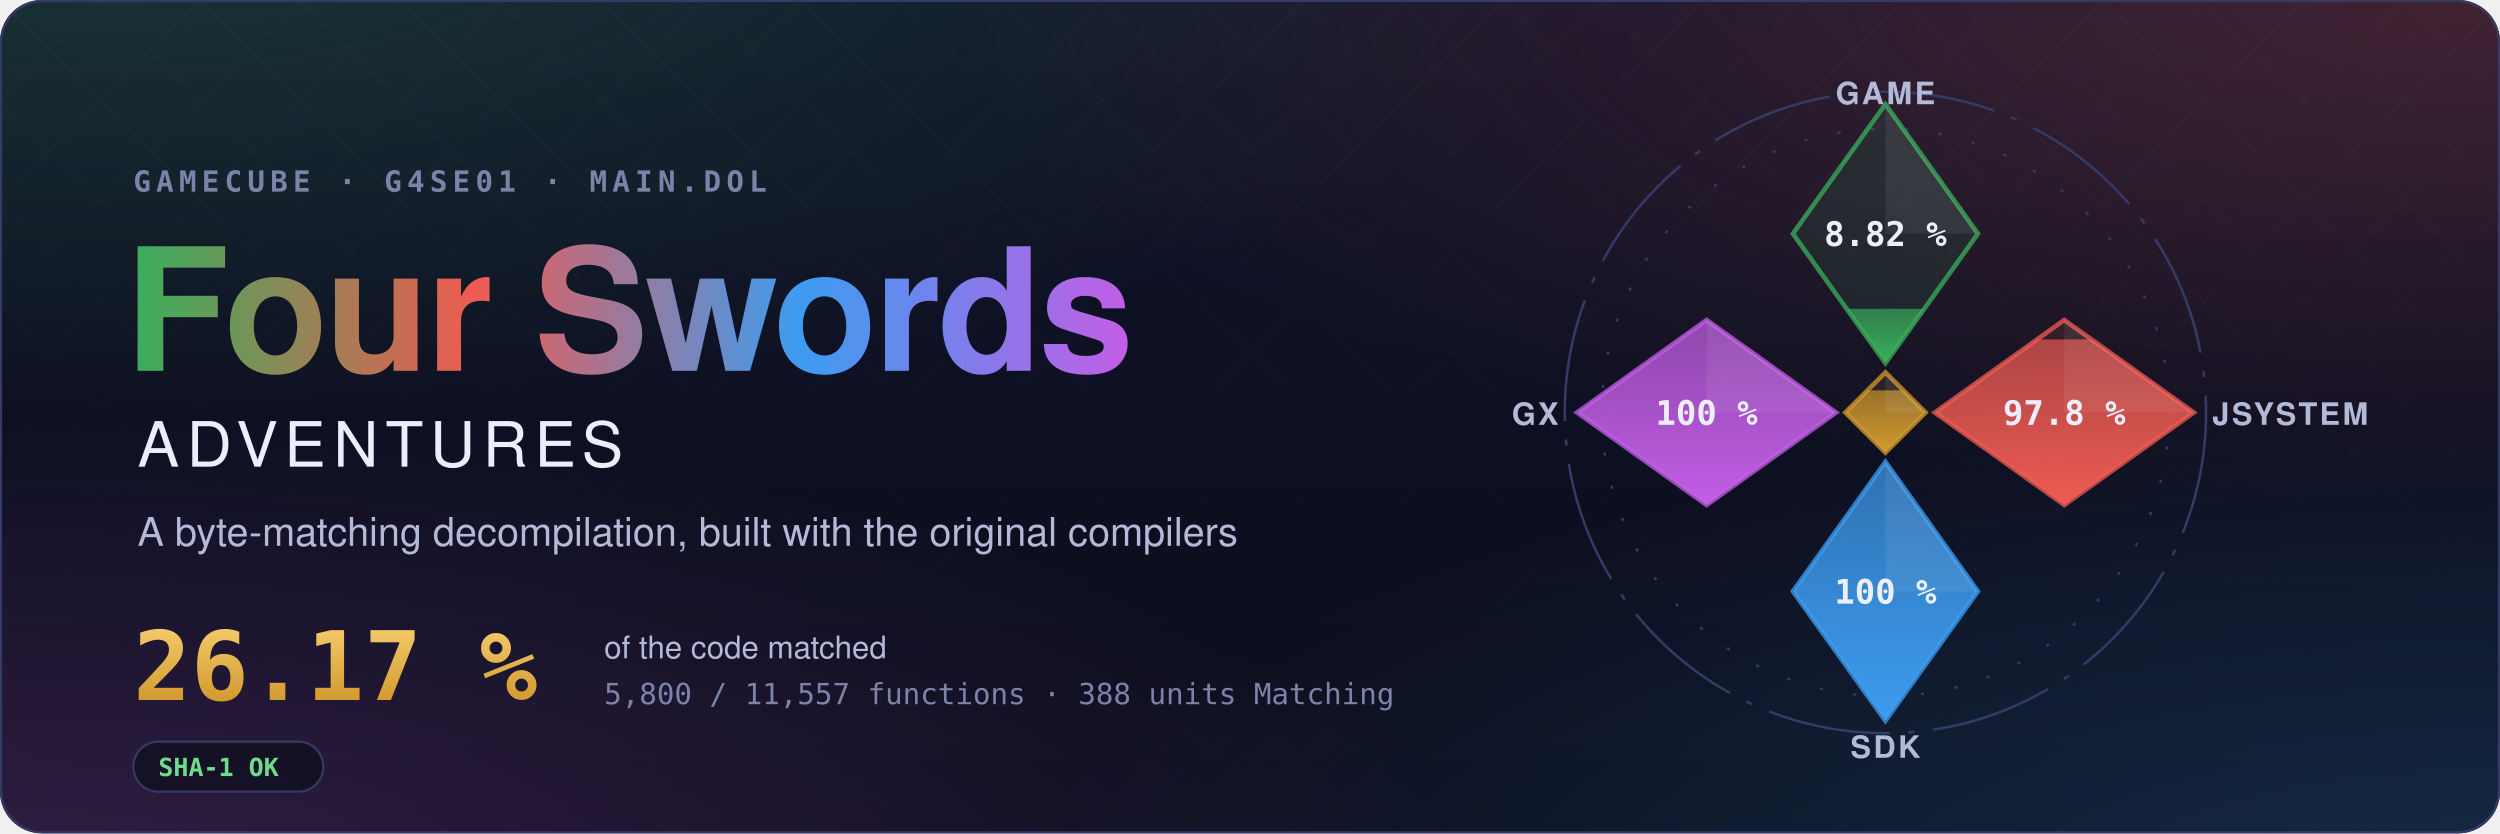
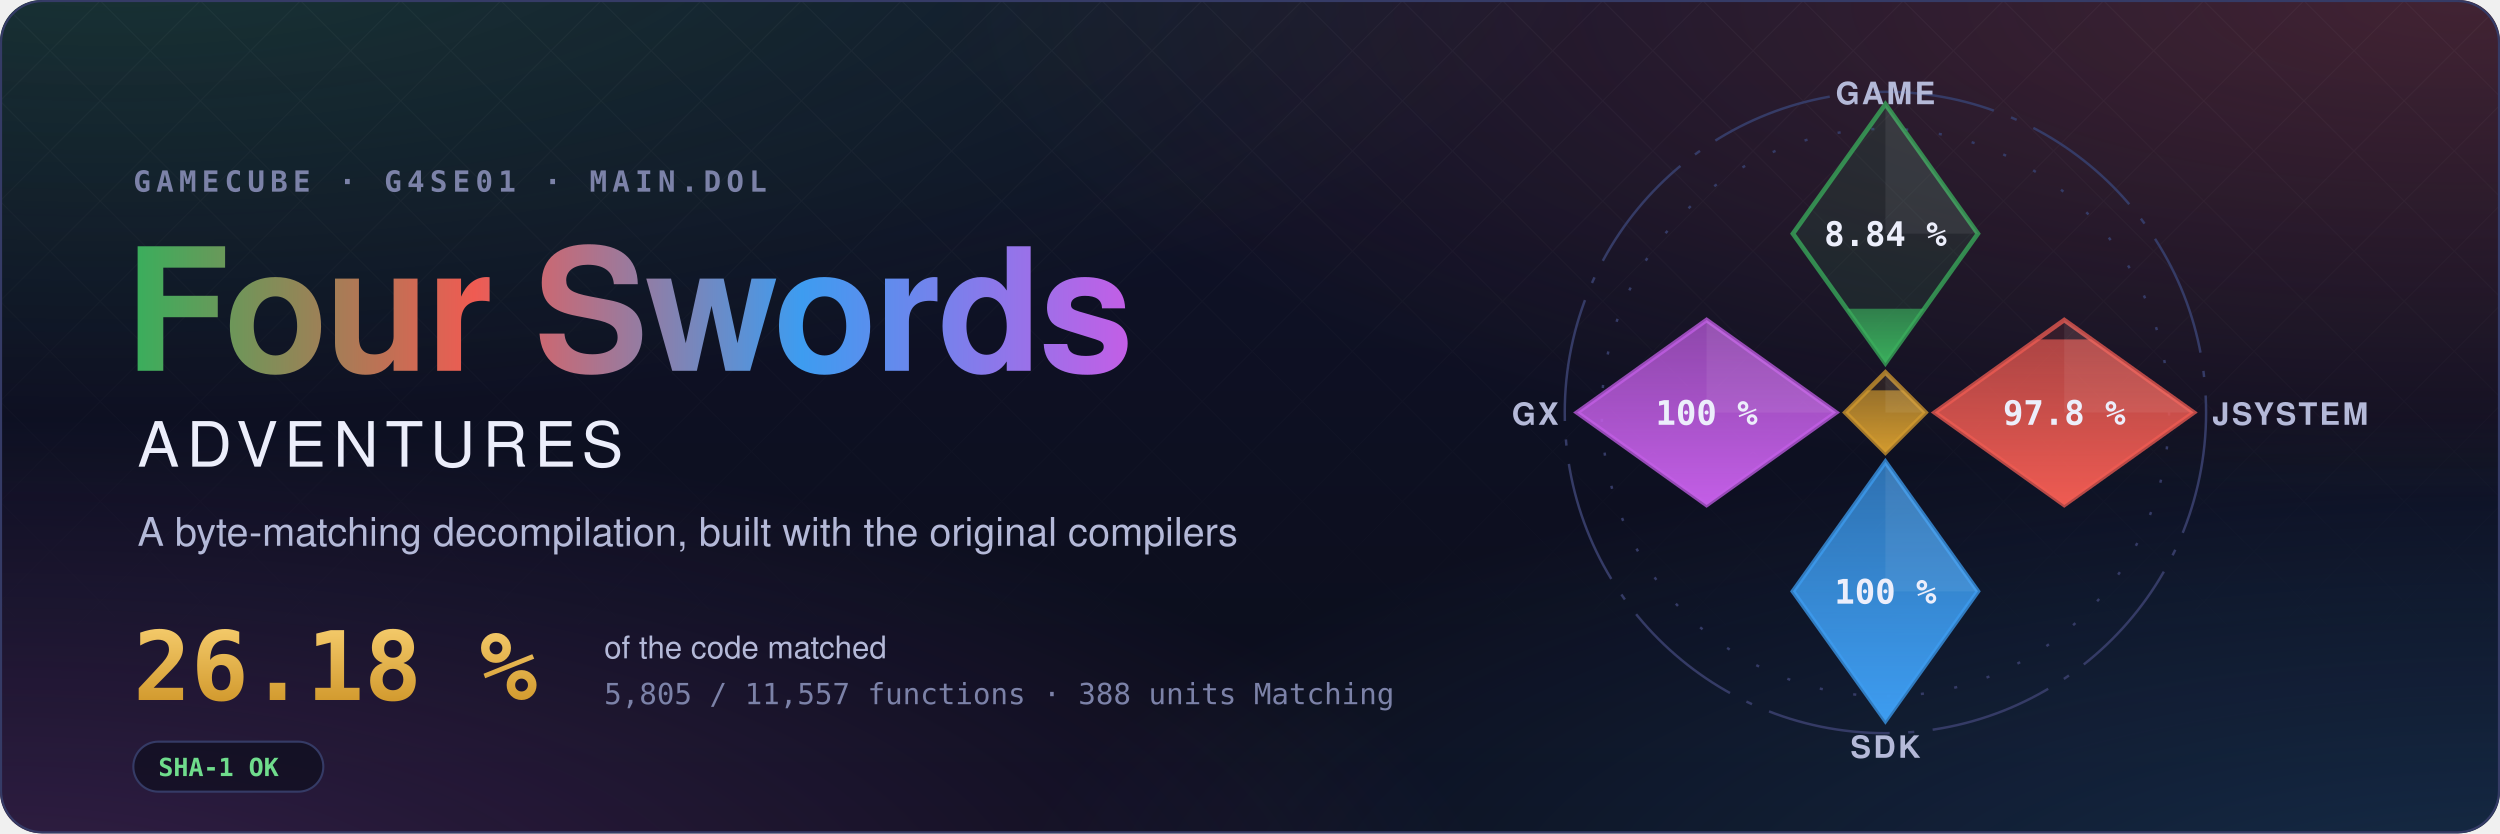
- <svg xmlns="http://www.w3.org/2000/svg" width="1200" height="400" viewBox="0 0 1200 400" role="img" aria-label="Four Swords Adventures decompilation: 26.17 % of the code matched, 5,800 of 11,557 functions">
+ <svg xmlns="http://www.w3.org/2000/svg" width="1200" height="400" viewBox="0 0 1200 400" role="img" aria-label="Four Swords Adventures decompilation: 26.18 % of the code matched, 5,805 of 11,557 functions">
  <style>text { font-family: -apple-system, BlinkMacSystemFont, 'Segoe UI', Helvetica, Arial, sans-serif; } .mono { font-family: ui-monospace, SFMono-Regular, 'SF Mono', Menlo, Consolas, monospace; } .spin { transform-box: fill-box; transform-origin: center; animation: spin 90s linear infinite; } @keyframes spin { to { transform: rotate(360deg); } } .rise { transform-box: fill-box; transform-origin: 50% 100%; animation: rise 1.6s cubic-bezier(.2,.8,.2,1) both; } @keyframes rise { from { transform: scaleY(0); } } @media (prefers-reduced-motion: reduce) { * { animation: none !important; } }</style>
  <defs>
    <radialGradient id="glow0" cx="0.05" cy="-0.1" r="0.6">
      <stop offset="0" stop-color="#3aae5c" stop-opacity="0.22" />
      <stop offset="1" stop-color="#3aae5c" stop-opacity="0" />
    </radialGradient>
    <radialGradient id="glow1" cx="0.98" cy="0.0" r="0.6">
      <stop offset="0" stop-color="#ef5b52" stop-opacity="0.22" />
      <stop offset="1" stop-color="#ef5b52" stop-opacity="0" />
    </radialGradient>
    <radialGradient id="glow2" cx="1.0" cy="1.1" r="0.6">
      <stop offset="0" stop-color="#3d9cf0" stop-opacity="0.22" />
      <stop offset="1" stop-color="#3d9cf0" stop-opacity="0" />
    </radialGradient>
    <radialGradient id="glow3" cx="0.0" cy="1.1" r="0.6">
      <stop offset="0" stop-color="#c35ee6" stop-opacity="0.22" />
      <stop offset="1" stop-color="#c35ee6" stop-opacity="0" />
    </radialGradient>
    <linearGradient id="sky" x1="0" y1="0" x2="0" y2="1">
      <stop offset="0" stop-color="#10132a" />
      <stop offset="1" stop-color="#0b0d1a" />
    </linearGradient>
    <linearGradient id="four" x1="0" y1="0" x2="1" y2="0">
      <stop offset="0" stop-color="#3aae5c" />
      <stop offset="0.34" stop-color="#ef5b52" />
      <stop offset="0.67" stop-color="#3d9cf0" />
      <stop offset="1" stop-color="#c35ee6" />
    </linearGradient>
    <linearGradient id="goldtext" x1="0" y1="0" x2="0" y2="1">
      <stop offset="0" stop-color="#f3c969" />
      <stop offset="1" stop-color="#d29a2e" />
    </linearGradient>
    <pattern id="lattice" width="34" height="34" patternUnits="userSpaceOnUse" patternTransform="rotate(45)">
      <path d="M0 0H34M0 0V34" stroke="#fff" stroke-opacity="0.035" />
    </pattern>
    <linearGradient id="fade" x1="0" y1="0" x2="0" y2="1">
      <stop offset="0" stop-color="#fff" />
      <stop offset="0.8" stop-color="#fff" stop-opacity="0" />
    </linearGradient>
    <mask id="fadeMask">
      <rect width="1200" height="400" fill="url(#fade)" />
    </mask>
    <clipPath id="card">
      <rect width="1200" height="400" rx="20" />
    </clipPath>
  </defs>
  <g clip-path="url(#card)">
    <rect width="1200" height="400" fill="url(#sky)" />
    <rect width="1200" height="400" fill="url(#glow0)" />
    <rect width="1200" height="400" fill="url(#glow1)" />
    <rect width="1200" height="400" fill="url(#glow2)" />
    <rect width="1200" height="400" fill="url(#glow3)" />
    <rect width="1200" height="400" fill="url(#lattice)" mask="url(#fadeMask)" />
  </g>
  <rect x="0.5" y="0.5" width="1199" height="399" rx="20" fill="none" stroke="#353b66" />
  <text x="64" y="92" class="mono" font-size="14" font-weight="600" letter-spacing="0.18em" fill="#7c82a8">GAMECUBE · G4SE01 · MAIN.DOL</text>
  <text x="60" y="178" font-size="82" font-weight="700" letter-spacing="-1.5" fill="url(#four)">Four Swords</text>
  <text x="66" y="224" font-size="30" font-weight="500" letter-spacing="0.12em" fill="#eceefb">ADVENTURES</text>
  <text x="66" y="262" font-size="19" fill="#b4b9d8">A byte-matching decompilation, built with the original compilers</text>
-   <text x="64" y="336" class="mono" font-size="46" font-weight="700" fill="url(#goldtext)">26.17 %</text>
+   <text x="64" y="336" class="mono" font-size="46" font-weight="700" fill="url(#goldtext)">26.18 %</text>
  <text x="290" y="316" font-size="15" fill="#b4b9d8">of the code matched</text>
-   <text x="290" y="338" class="mono" font-size="14" fill="#7c82a8">5,800 / 11,557 functions · 388 units Matching</text>
+   <text x="290" y="338" class="mono" font-size="14" fill="#7c82a8">5,805 / 11,557 functions · 388 units Matching</text>
  <g transform="translate(64 356)">
    <rect width="91.2" height="24" rx="12" fill="#0b0d1a" fill-opacity="0.6" stroke="#353b66" />
    <text x="12" y="16.5" class="mono" font-size="12" font-weight="600" fill="#6fdc8c">SHA-1 OK</text>
  </g>
  <defs>
    <clipPath id="ec-game">
      <path d="M0 -100L30 -58L0 -16L-30 -58Z" />
    </clipPath>
    <linearGradient id="eg-game" x1="0" y1="1" x2="0" y2="0">
      <stop offset="0" stop-color="#3aae5c" />
      <stop offset="1" stop-color="#3aae5c" stop-opacity="0.65" />
    </linearGradient>
    <clipPath id="ec-jsystem">
      <path d="M58 -30L100 0L58 30L16 0Z" />
    </clipPath>
    <linearGradient id="eg-jsystem" x1="0" y1="1" x2="0" y2="0">
      <stop offset="0" stop-color="#ef5b52" />
      <stop offset="1" stop-color="#ef5b52" stop-opacity="0.65" />
    </linearGradient>
    <clipPath id="ec-sdk">
      <path d="M0 16L30 58L0 100L-30 58Z" />
    </clipPath>
    <linearGradient id="eg-sdk" x1="0" y1="1" x2="0" y2="0">
      <stop offset="0" stop-color="#3d9cf0" />
      <stop offset="1" stop-color="#3d9cf0" stop-opacity="0.65" />
    </linearGradient>
    <clipPath id="ec-gx">
      <path d="M-58 -30L-16 0L-58 30L-100 0Z" />
    </clipPath>
    <linearGradient id="eg-gx" x1="0" y1="1" x2="0" y2="0">
      <stop offset="0" stop-color="#c35ee6" />
      <stop offset="1" stop-color="#c35ee6" stop-opacity="0.65" />
    </linearGradient>
    <clipPath id="ec-runtime">
      <path d="M0 -13L13 0L0 13L-13 0Z" />
    </clipPath>
    <linearGradient id="eg-runtime" x1="0" y1="1" x2="0" y2="0">
      <stop offset="0" stop-color="#d29a2e" />
      <stop offset="1" stop-color="#d29a2e" stop-opacity="0.65" />
    </linearGradient>
  </defs>
  <g transform="translate(905 198) scale(1.48)">
    <circle class="spin" r="104" fill="none" stroke="#353b66" stroke-width="0.8" stroke-dasharray="40 6 2 6" />
    <circle r="92" fill="none" stroke="#353b66" stroke-width="0.8" stroke-dasharray="1 10" />
    <path d="M0 -100L30 -58L0 -16L-30 -58Z" fill="#3aae5c" fill-opacity="0.12" stroke="#3aae5c" stroke-opacity="0.75" stroke-width="1.5" />
    <g clip-path="url(#ec-game)">
-       <rect class="rise" style="animation-delay:0.20s" x="-30" y="-33.64" width="60" height="17.64" fill="url(#eg-game)" />
+       <rect class="rise" style="animation-delay:0.20s" x="-30" y="-33.66" width="60" height="17.66" fill="url(#eg-game)" />
    </g>
    <path d="M0 -100L30 -58L0 -58Z" fill="#fff" fill-opacity="0.07" />
-     <text x="0" y="-54" text-anchor="middle" font-size="11" font-weight="700" fill="#eceefb" class="mono">8.82 %</text>
+     <text x="0" y="-54" text-anchor="middle" font-size="11" font-weight="700" fill="#eceefb" class="mono">8.84 %</text>
    <text x="0" y="-100" text-anchor="middle" font-size="10" font-weight="600" letter-spacing="0.08em" fill="#b4b9d8">GAME</text>
    <path d="M58 -30L100 0L58 30L16 0Z" fill="#ef5b52" fill-opacity="0.12" stroke="#ef5b52" stroke-opacity="0.75" stroke-width="1.5" />
    <g clip-path="url(#ec-jsystem)">
      <rect class="rise" style="animation-delay:0.35s" x="16" y="-23.70" width="84" height="53.70" fill="url(#eg-jsystem)" />
    </g>
    <path d="M58 -30L100 0L58 0Z" fill="#fff" fill-opacity="0.07" />
    <text x="58" y="4" text-anchor="middle" font-size="11" font-weight="700" fill="#eceefb" class="mono">97.8 %</text>
    <text x="106" y="4" text-anchor="start" font-size="10" font-weight="600" letter-spacing="0.08em" fill="#b4b9d8">JSYSTEM</text>
    <path d="M0 16L30 58L0 100L-30 58Z" fill="#3d9cf0" fill-opacity="0.12" stroke="#3d9cf0" stroke-opacity="0.75" stroke-width="1.5" />
    <g clip-path="url(#ec-sdk)">
      <rect class="rise" style="animation-delay:0.50s" x="-30" y="16.00" width="60" height="84.00" fill="url(#eg-sdk)" />
    </g>
    <path d="M0 16L30 58L0 58Z" fill="#fff" fill-opacity="0.07" />
    <text x="0" y="62" text-anchor="middle" font-size="11" font-weight="700" fill="#eceefb" class="mono">100 %</text>
    <text x="0" y="112" text-anchor="middle" font-size="10" font-weight="600" letter-spacing="0.08em" fill="#b4b9d8">SDK</text>
    <path d="M-58 -30L-16 0L-58 30L-100 0Z" fill="#c35ee6" fill-opacity="0.12" stroke="#c35ee6" stroke-opacity="0.75" stroke-width="1.5" />
    <g clip-path="url(#ec-gx)">
      <rect class="rise" style="animation-delay:0.65s" x="-100" y="-30.00" width="84" height="60.00" fill="url(#eg-gx)" />
    </g>
    <path d="M-58 -30L-16 0L-58 0Z" fill="#fff" fill-opacity="0.07" />
    <text x="-58" y="4" text-anchor="middle" font-size="11" font-weight="700" fill="#eceefb" class="mono">100 %</text>
    <text x="-106" y="4" text-anchor="end" font-size="10" font-weight="600" letter-spacing="0.08em" fill="#b4b9d8">GX</text>
    <path d="M0 -13L13 0L0 13L-13 0Z" fill="#d29a2e" fill-opacity="0.12" stroke="#d29a2e" stroke-opacity="0.75" stroke-width="1.5" />
    <g clip-path="url(#ec-runtime)">
      <rect class="rise" style="animation-delay:0.80s" x="-13" y="-7.18" width="26" height="20.18" fill="url(#eg-runtime)" />
    </g>
    <path d="M0 -13L13 0L0 0Z" fill="#fff" fill-opacity="0.07" />
  </g>
</svg>
